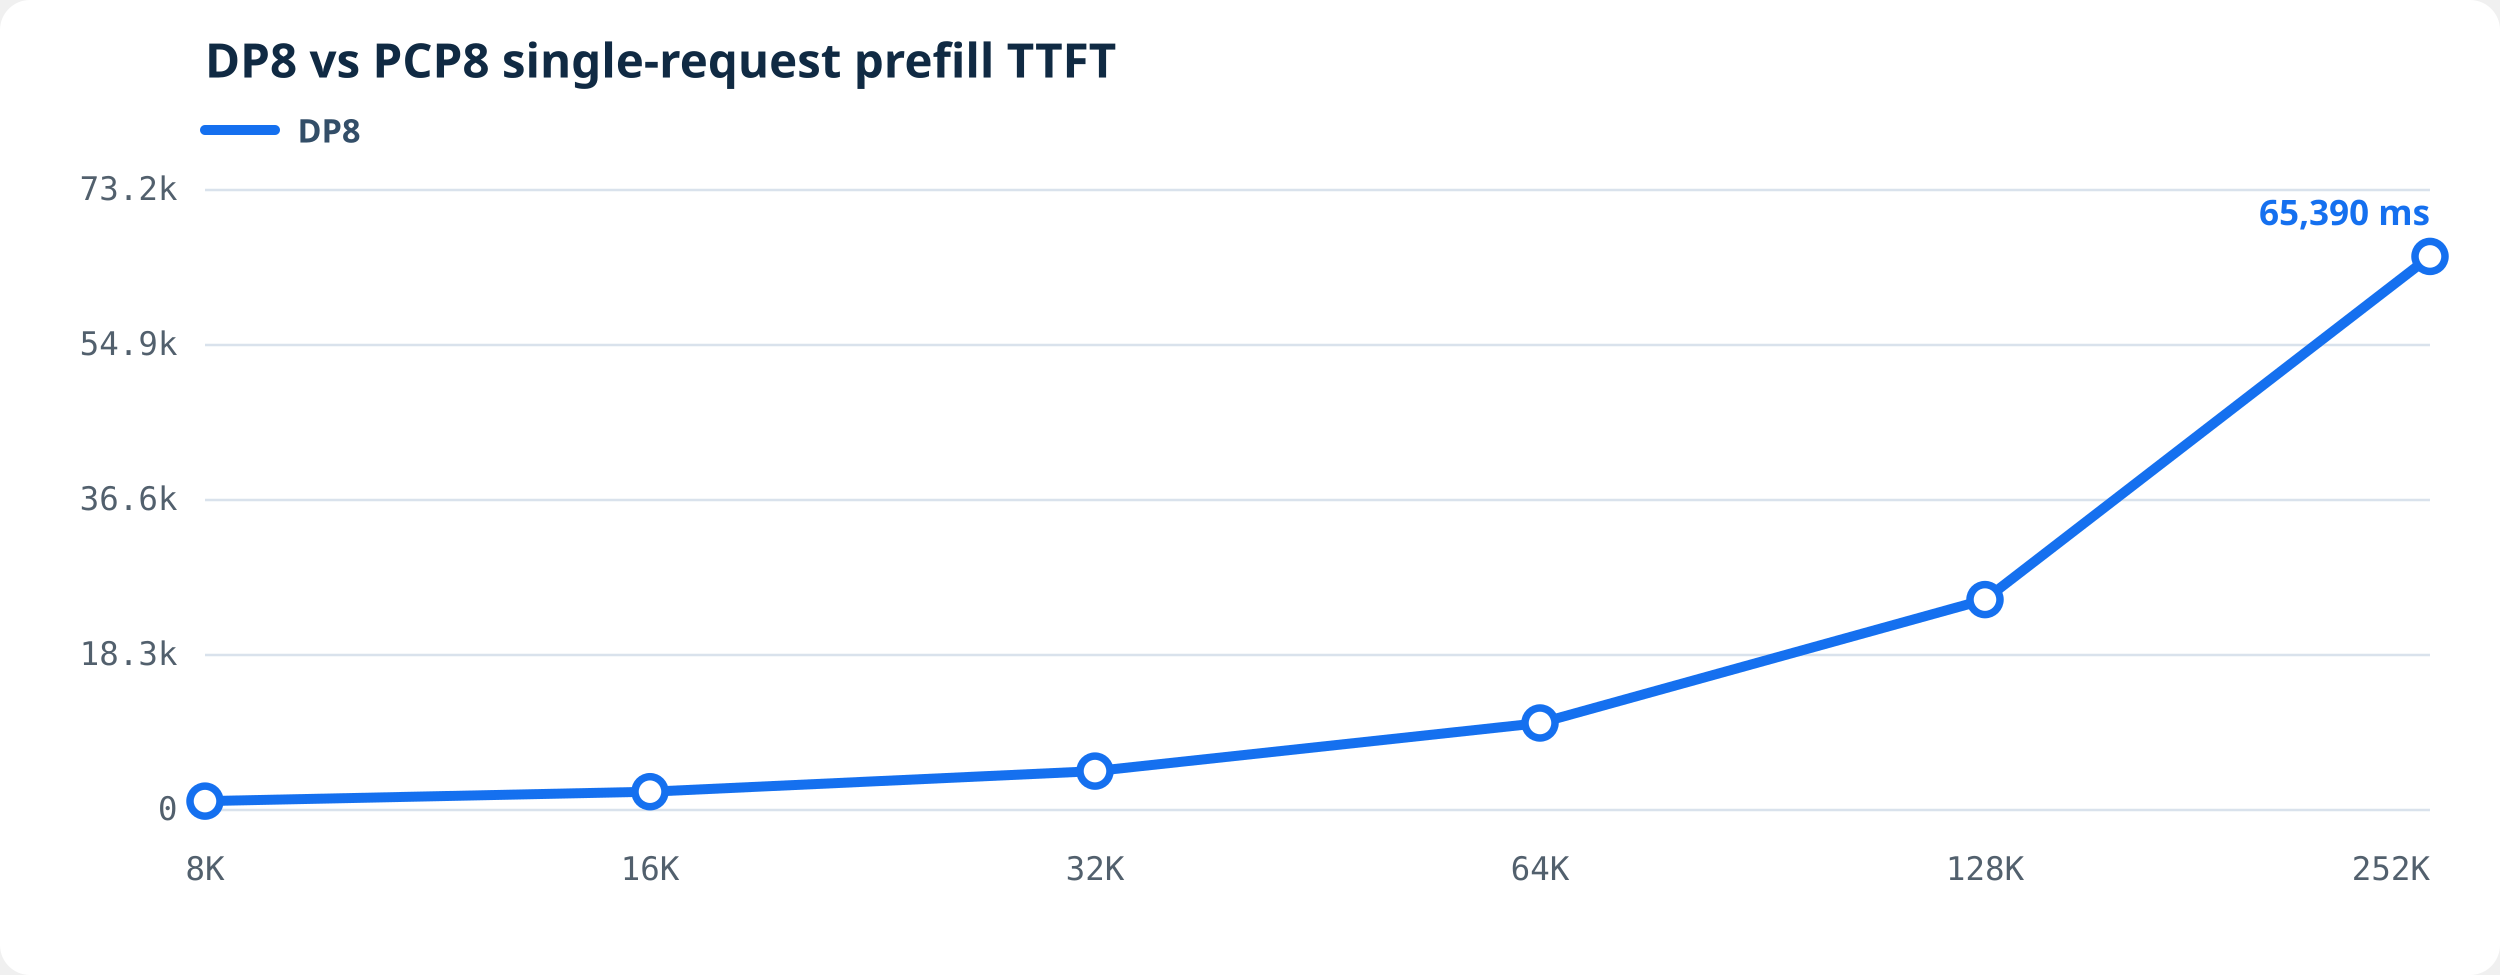
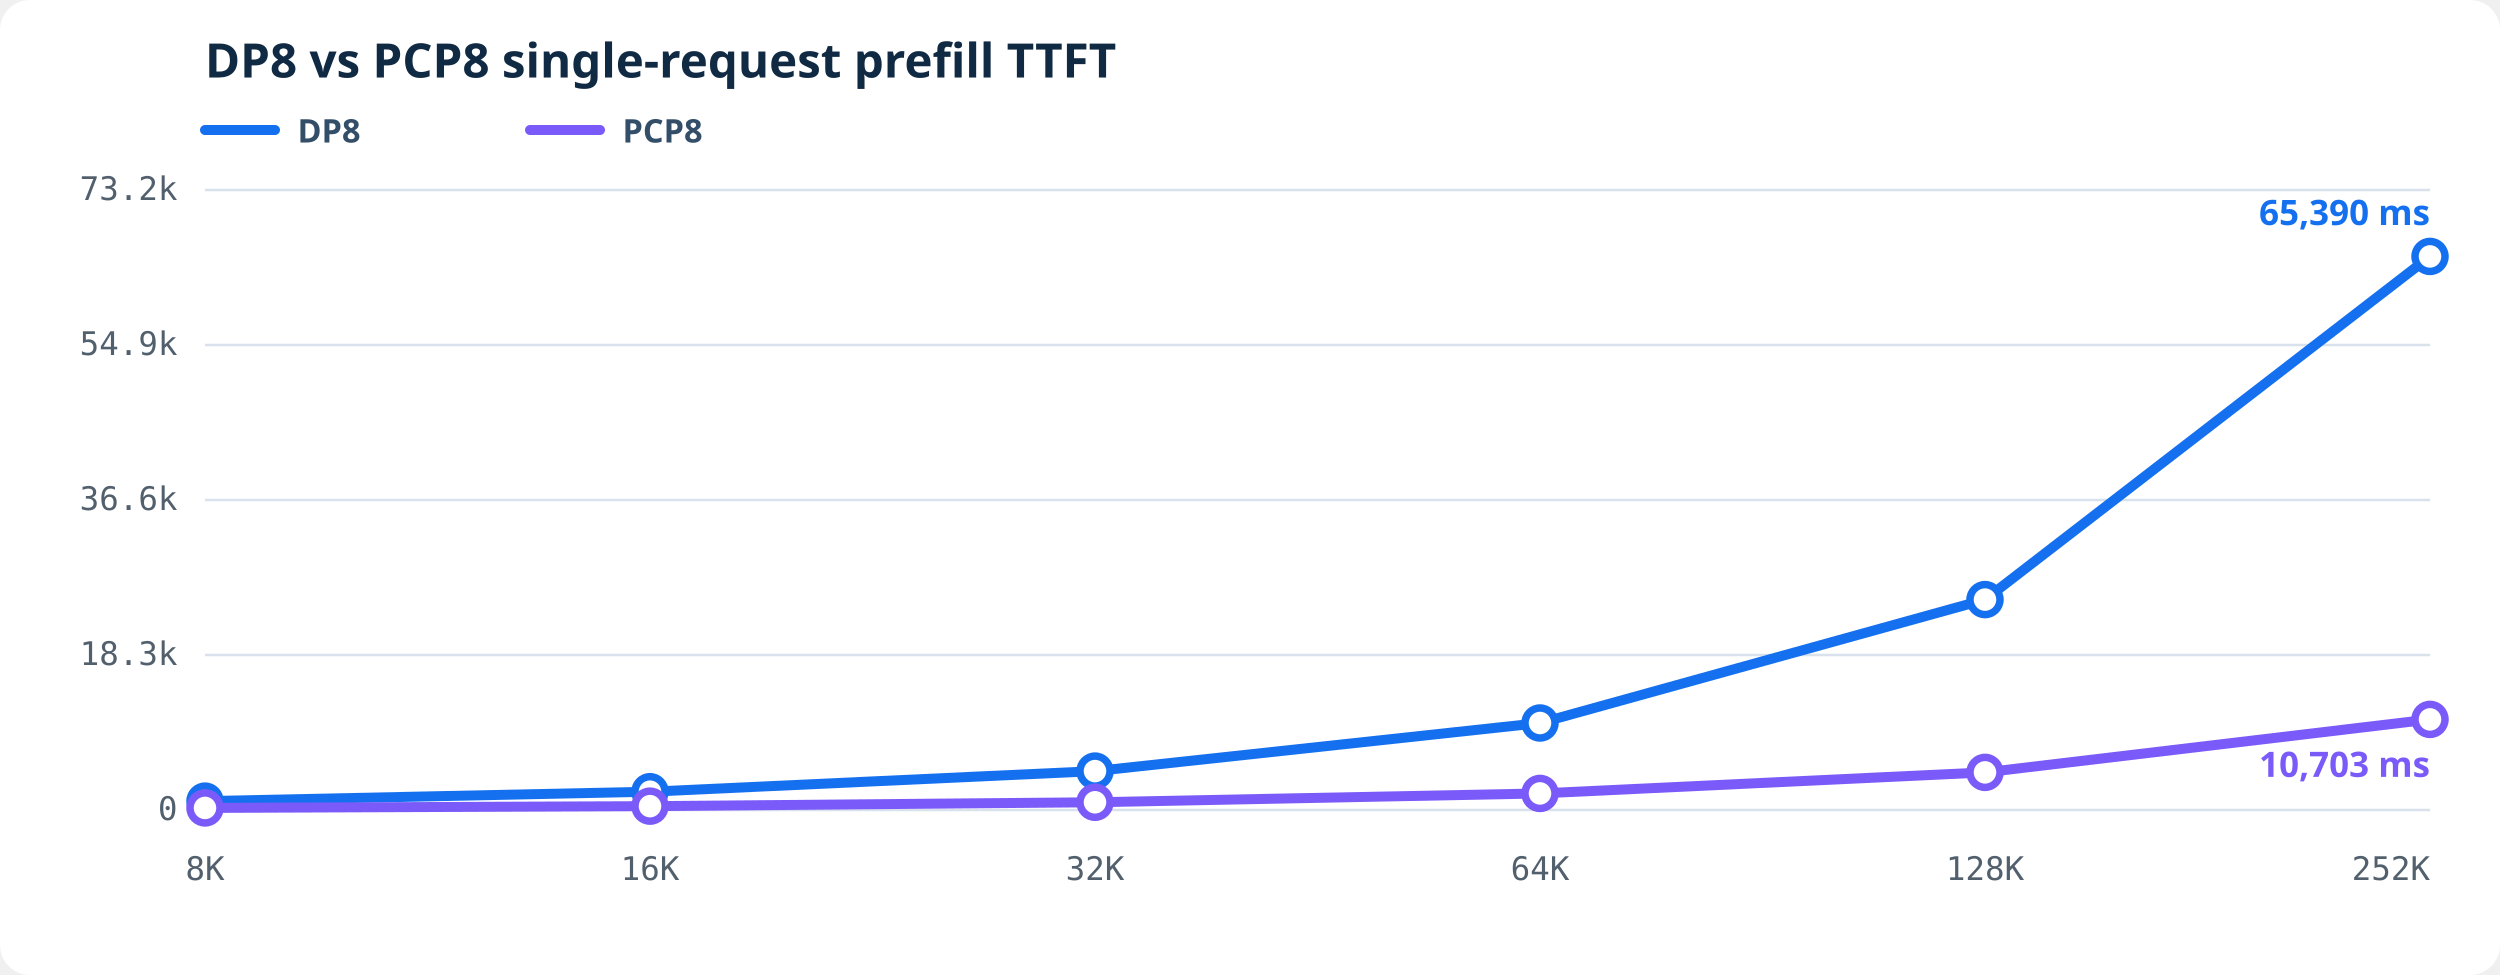
<svg xmlns="http://www.w3.org/2000/svg" viewBox="0 0 1000 390" role="img" aria-labelledby="prefill-ttft-title prefill-ttft-desc">
  <style>.bg{fill:#fff}.grid{stroke:#d9e2ec;stroke-width:1}.axis{fill:#52606d;font:13px ui-monospace,SFMono-Regular,Consolas,monospace}.heading{fill:#102a43;font:600 19px system-ui,sans-serif}.line{fill:none;stroke-width:4;stroke-linejoin:round;stroke-linecap:round}.dot{fill:#fff;stroke-width:3}.latest{stroke-width:3}.legend{fill:#334e68;font:600 13px system-ui,sans-serif}.value{font:600 14px system-ui,sans-serif}</style>
  <rect class="bg" width="1000" height="390" rx="12" />
  <text class="heading" x="82" y="31">DP8 vs PCP8 single-request prefill TTFT</text>
  <line x1="82" y1="52" x2="110" y2="52" stroke="#1570ef" stroke-width="4" stroke-linecap="round" />
  <text class="legend" x="119" y="57">DP8</text>
+   <line x1="212" y1="52" x2="240" y2="52" stroke="#7a5af8" stroke-width="4" stroke-linecap="round" />
+   <text class="legend" x="249" y="57">PCP8</text>
  <line class="grid" x1="82" y1="324.00" x2="972" y2="324.00" />
  <text class="axis" text-anchor="end" x="71" y="328.00">0</text>
  <line class="grid" x1="82" y1="262.00" x2="972" y2="262.00" />
  <text class="axis" text-anchor="end" x="71" y="266.00">18.3k</text>
  <line class="grid" x1="82" y1="200.00" x2="972" y2="200.00" />
  <text class="axis" text-anchor="end" x="71" y="204.00">36.6k</text>
  <line class="grid" x1="82" y1="138.00" x2="972" y2="138.00" />
  <text class="axis" text-anchor="end" x="71" y="142.00">54.9k</text>
  <line class="grid" x1="82" y1="76.00" x2="972" y2="76.00" />
  <text class="axis" text-anchor="end" x="71" y="80.00">73.2k</text>
  <text class="axis" text-anchor="middle" x="82.00" y="352">8K</text>
  <text class="axis" text-anchor="middle" x="260.00" y="352">16K</text>
  <text class="axis" text-anchor="middle" x="438.00" y="352">32K</text>
  <text class="axis" text-anchor="middle" x="616.00" y="352">64K</text>
  <text class="axis" text-anchor="middle" x="794.00" y="352">128K</text>
  <text class="axis" text-anchor="end" x="972.00" y="352">252K</text>
  <polyline class="line" stroke="#1570ef" points="82.00,320.45 260.00,316.68 438.00,308.44 616.00,289.20 794.00,239.84 972.00,102.57" />
  <circle class="dot" fill="#fff" stroke="#1570ef" cx="82.00" cy="320.45" r="6" />
  <circle class="dot" fill="#fff" stroke="#1570ef" cx="260.00" cy="316.68" r="6" />
  <circle class="dot" fill="#fff" stroke="#1570ef" cx="438.00" cy="308.44" r="6" />
  <circle class="dot" fill="#fff" stroke="#1570ef" cx="616.00" cy="289.20" r="6" />
  <circle class="dot" fill="#fff" stroke="#1570ef" cx="794.00" cy="239.84" r="6" />
  <circle class="dot latest" fill="#1570ef" stroke="#1570ef" cx="972.00" cy="102.57" r="6" />
  <text class="value" fill="#1570ef" text-anchor="end" x="972.00" y="90.00">65,390 ms</text>
+   <polyline class="line" stroke="#7a5af8" points="82.00,323.17 260.00,322.46 438.00,320.91 616.00,317.37 794.00,308.95 972.00,287.76" />
+   <circle class="dot" fill="#fff" stroke="#7a5af8" cx="82.00" cy="323.17" r="6" />
+   <circle class="dot" fill="#fff" stroke="#7a5af8" cx="260.00" cy="322.46" r="6" />
+   <circle class="dot" fill="#fff" stroke="#7a5af8" cx="438.00" cy="320.91" r="6" />
+   <circle class="dot" fill="#fff" stroke="#7a5af8" cx="616.00" cy="317.37" r="6" />
+   <circle class="dot" fill="#fff" stroke="#7a5af8" cx="794.00" cy="308.95" r="6" />
+   <circle class="dot latest" fill="#7a5af8" stroke="#7a5af8" cx="972.00" cy="287.76" r="6" />
+   <text class="value" fill="#7a5af8" text-anchor="end" x="972.00" y="310.76">10,703 ms</text>
</svg>
